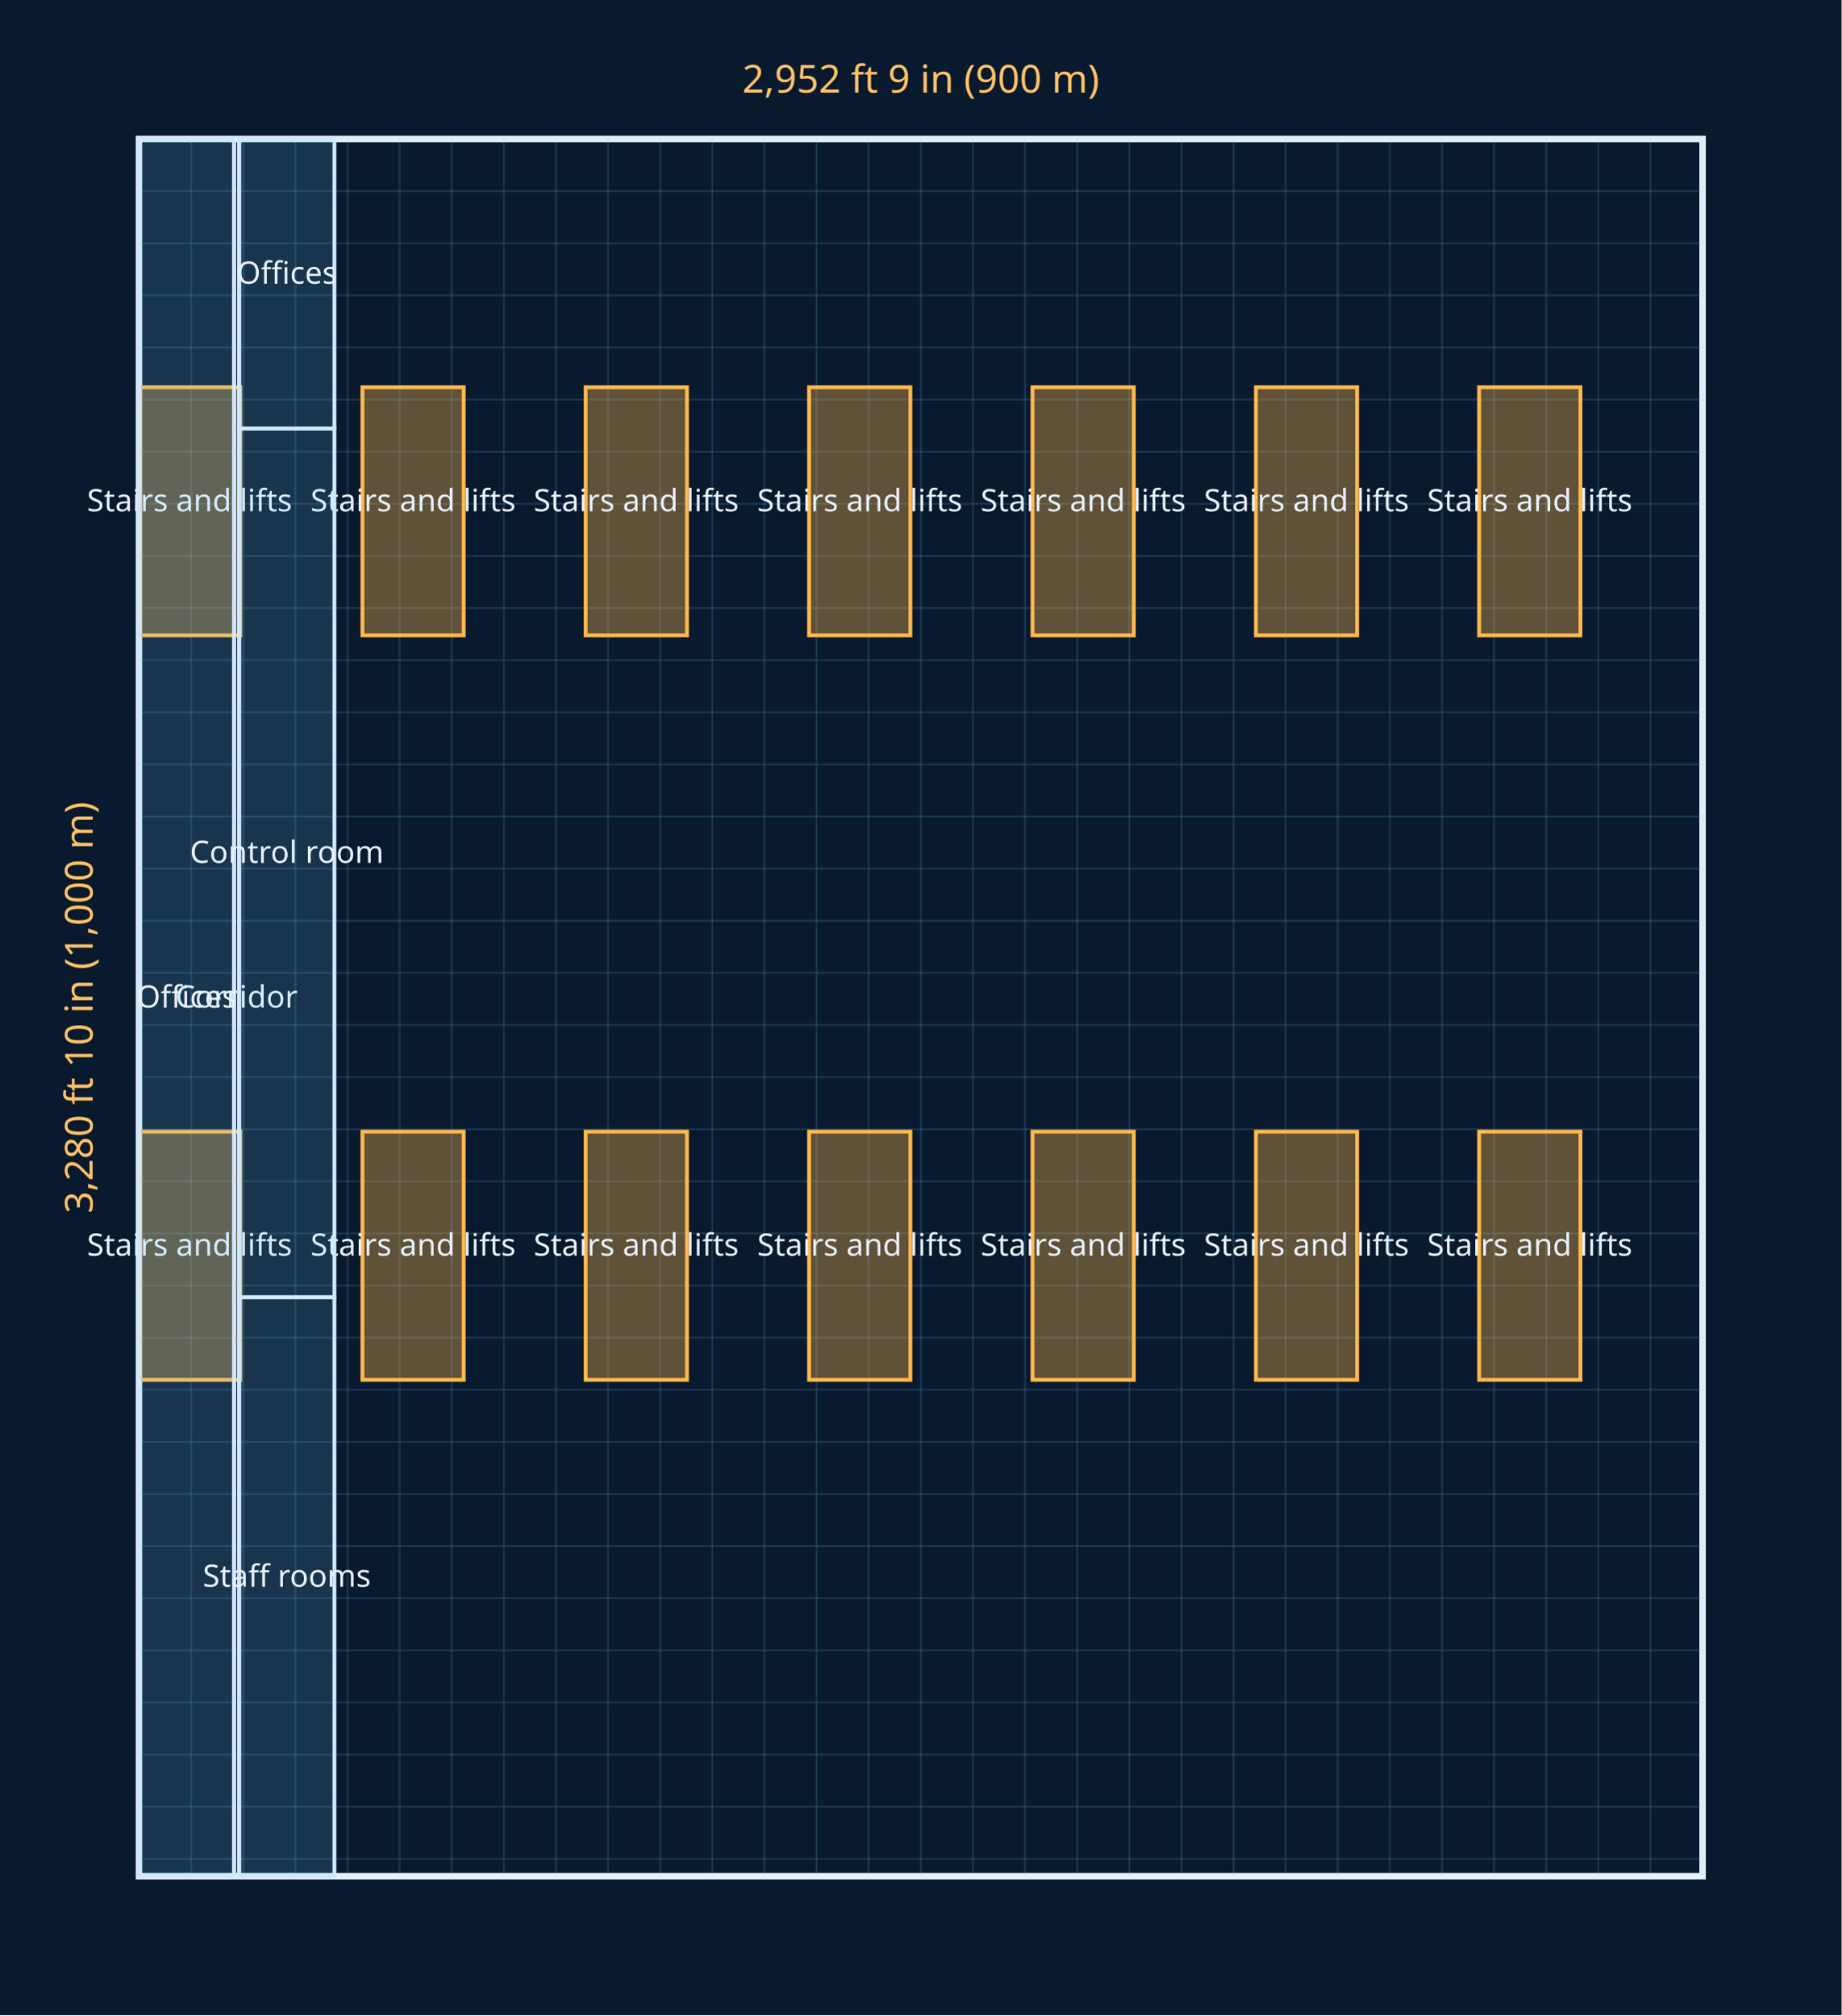
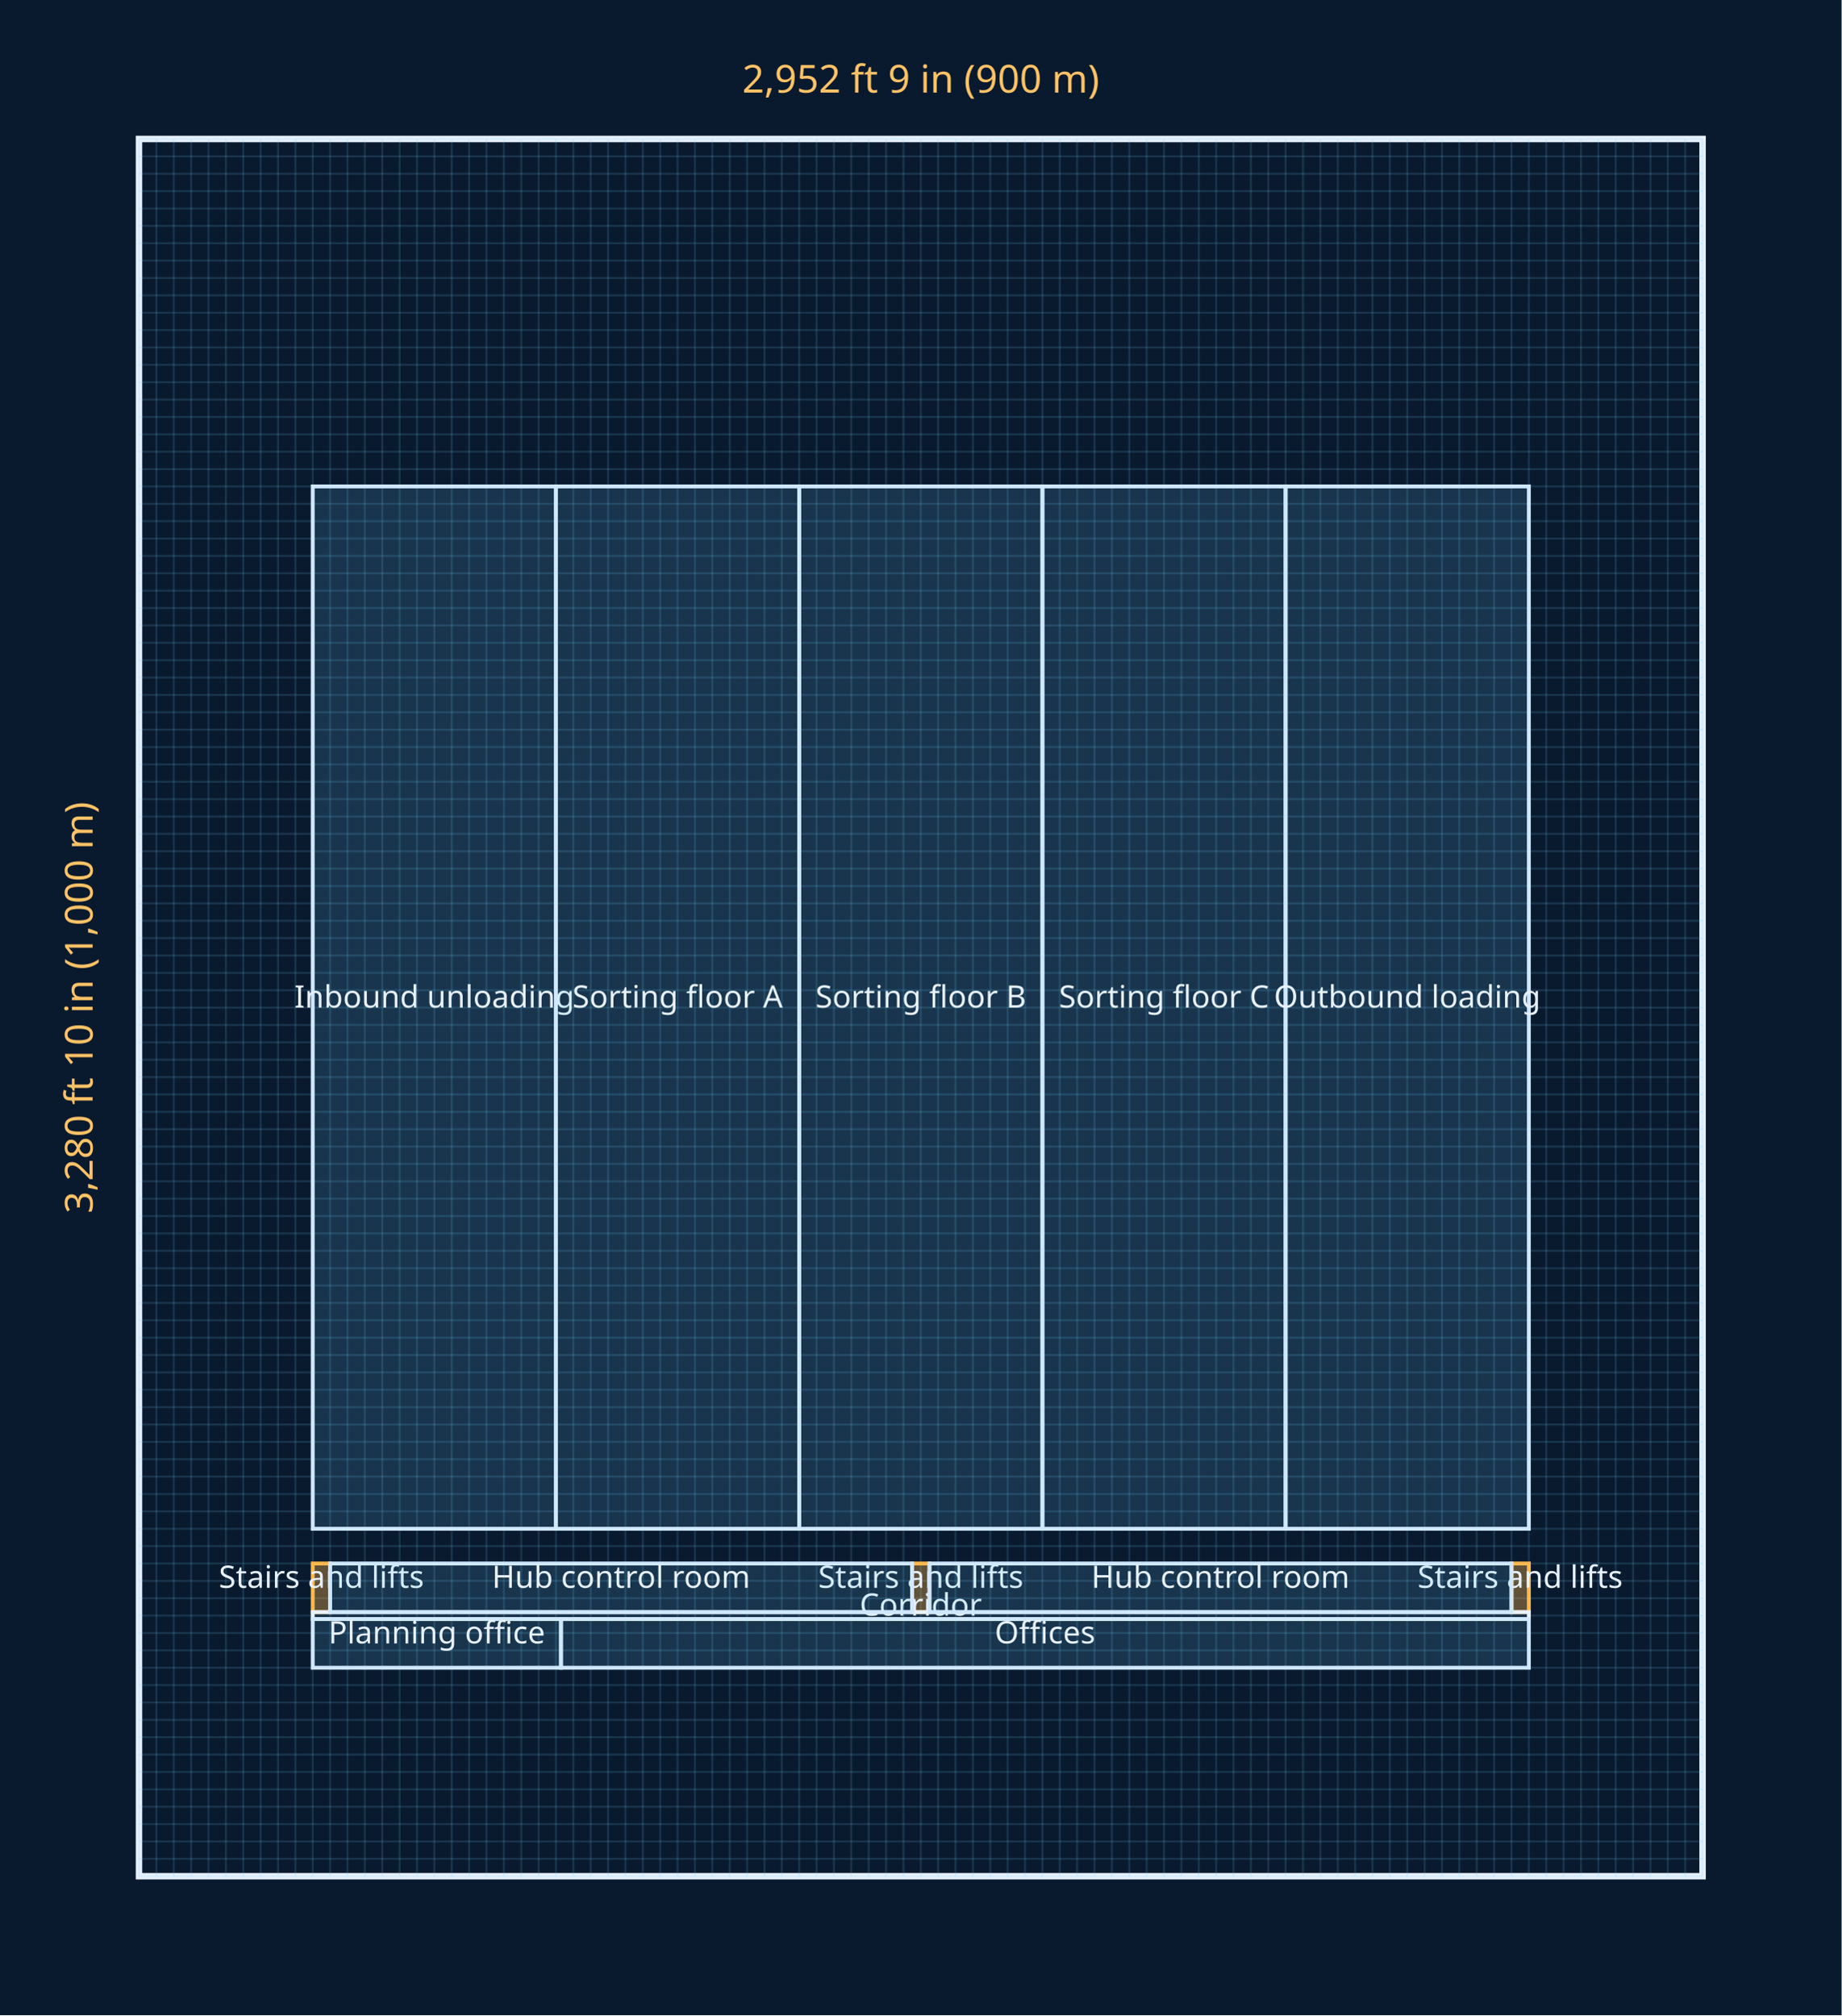
<svg xmlns="http://www.w3.org/2000/svg" viewBox="-80.0 -80.0 1060.0 1160.0" font-family="Segoe UI, sans-serif">
  <rect x="-80.0" y="-80.0" width="1060.0" height="1160.0" fill="#0a1a2e" />
  <rect x="0" y="0" width="900.0" height="1000.0" fill="none" stroke="#e8f1fb" stroke-width="3.70" />
  <line x1="0.0" y1="0" x2="0.0" y2="1000.0" stroke="#6fd0ff" stroke-opacity=".15" stroke-width="1.11" />
+   <line x1="10.0" y1="0" x2="10.0" y2="1000.0" stroke="#6fd0ff" stroke-opacity=".15" stroke-width="1.11" />
+   <line x1="20.0" y1="0" x2="20.0" y2="1000.0" stroke="#6fd0ff" stroke-opacity=".15" stroke-width="1.11" />
  <line x1="30.0" y1="0" x2="30.0" y2="1000.0" stroke="#6fd0ff" stroke-opacity=".15" stroke-width="1.11" />
+   <line x1="40.0" y1="0" x2="40.0" y2="1000.0" stroke="#6fd0ff" stroke-opacity=".15" stroke-width="1.11" />
+   <line x1="50.0" y1="0" x2="50.0" y2="1000.0" stroke="#6fd0ff" stroke-opacity=".15" stroke-width="1.11" />
  <line x1="60.0" y1="0" x2="60.0" y2="1000.0" stroke="#6fd0ff" stroke-opacity=".15" stroke-width="1.11" />
+   <line x1="70.0" y1="0" x2="70.0" y2="1000.0" stroke="#6fd0ff" stroke-opacity=".15" stroke-width="1.11" />
+   <line x1="80.0" y1="0" x2="80.0" y2="1000.0" stroke="#6fd0ff" stroke-opacity=".15" stroke-width="1.11" />
  <line x1="90.0" y1="0" x2="90.0" y2="1000.0" stroke="#6fd0ff" stroke-opacity=".15" stroke-width="1.11" />
+   <line x1="100.0" y1="0" x2="100.0" y2="1000.0" stroke="#6fd0ff" stroke-opacity=".15" stroke-width="1.11" />
+   <line x1="110.0" y1="0" x2="110.0" y2="1000.0" stroke="#6fd0ff" stroke-opacity=".15" stroke-width="1.11" />
  <line x1="120.0" y1="0" x2="120.0" y2="1000.0" stroke="#6fd0ff" stroke-opacity=".15" stroke-width="1.11" />
+   <line x1="130.0" y1="0" x2="130.0" y2="1000.0" stroke="#6fd0ff" stroke-opacity=".15" stroke-width="1.11" />
+   <line x1="140.0" y1="0" x2="140.0" y2="1000.0" stroke="#6fd0ff" stroke-opacity=".15" stroke-width="1.11" />
  <line x1="150.0" y1="0" x2="150.0" y2="1000.0" stroke="#6fd0ff" stroke-opacity=".15" stroke-width="1.11" />
+   <line x1="160.0" y1="0" x2="160.0" y2="1000.0" stroke="#6fd0ff" stroke-opacity=".15" stroke-width="1.11" />
+   <line x1="170.0" y1="0" x2="170.0" y2="1000.0" stroke="#6fd0ff" stroke-opacity=".15" stroke-width="1.11" />
  <line x1="180.0" y1="0" x2="180.0" y2="1000.0" stroke="#6fd0ff" stroke-opacity=".15" stroke-width="1.11" />
+   <line x1="190.0" y1="0" x2="190.0" y2="1000.0" stroke="#6fd0ff" stroke-opacity=".15" stroke-width="1.11" />
+   <line x1="200.0" y1="0" x2="200.0" y2="1000.0" stroke="#6fd0ff" stroke-opacity=".15" stroke-width="1.11" />
  <line x1="210.0" y1="0" x2="210.0" y2="1000.0" stroke="#6fd0ff" stroke-opacity=".15" stroke-width="1.11" />
+   <line x1="220.0" y1="0" x2="220.0" y2="1000.0" stroke="#6fd0ff" stroke-opacity=".15" stroke-width="1.11" />
+   <line x1="230.0" y1="0" x2="230.0" y2="1000.0" stroke="#6fd0ff" stroke-opacity=".15" stroke-width="1.11" />
  <line x1="240.0" y1="0" x2="240.0" y2="1000.0" stroke="#6fd0ff" stroke-opacity=".15" stroke-width="1.11" />
+   <line x1="250.0" y1="0" x2="250.0" y2="1000.0" stroke="#6fd0ff" stroke-opacity=".15" stroke-width="1.11" />
+   <line x1="260.0" y1="0" x2="260.0" y2="1000.0" stroke="#6fd0ff" stroke-opacity=".15" stroke-width="1.11" />
  <line x1="270.0" y1="0" x2="270.0" y2="1000.0" stroke="#6fd0ff" stroke-opacity=".15" stroke-width="1.11" />
+   <line x1="280.0" y1="0" x2="280.0" y2="1000.0" stroke="#6fd0ff" stroke-opacity=".15" stroke-width="1.11" />
+   <line x1="290.0" y1="0" x2="290.0" y2="1000.0" stroke="#6fd0ff" stroke-opacity=".15" stroke-width="1.11" />
  <line x1="300.0" y1="0" x2="300.0" y2="1000.0" stroke="#6fd0ff" stroke-opacity=".15" stroke-width="1.11" />
+   <line x1="310.0" y1="0" x2="310.0" y2="1000.0" stroke="#6fd0ff" stroke-opacity=".15" stroke-width="1.11" />
+   <line x1="320.0" y1="0" x2="320.0" y2="1000.0" stroke="#6fd0ff" stroke-opacity=".15" stroke-width="1.11" />
  <line x1="330.0" y1="0" x2="330.0" y2="1000.0" stroke="#6fd0ff" stroke-opacity=".15" stroke-width="1.11" />
+   <line x1="340.0" y1="0" x2="340.0" y2="1000.0" stroke="#6fd0ff" stroke-opacity=".15" stroke-width="1.11" />
+   <line x1="350.0" y1="0" x2="350.0" y2="1000.0" stroke="#6fd0ff" stroke-opacity=".15" stroke-width="1.11" />
  <line x1="360.0" y1="0" x2="360.0" y2="1000.0" stroke="#6fd0ff" stroke-opacity=".15" stroke-width="1.11" />
+   <line x1="370.0" y1="0" x2="370.0" y2="1000.0" stroke="#6fd0ff" stroke-opacity=".15" stroke-width="1.11" />
+   <line x1="380.0" y1="0" x2="380.0" y2="1000.0" stroke="#6fd0ff" stroke-opacity=".15" stroke-width="1.11" />
  <line x1="390.0" y1="0" x2="390.0" y2="1000.0" stroke="#6fd0ff" stroke-opacity=".15" stroke-width="1.11" />
+   <line x1="400.0" y1="0" x2="400.0" y2="1000.0" stroke="#6fd0ff" stroke-opacity=".15" stroke-width="1.11" />
+   <line x1="410.0" y1="0" x2="410.0" y2="1000.0" stroke="#6fd0ff" stroke-opacity=".15" stroke-width="1.11" />
  <line x1="420.0" y1="0" x2="420.0" y2="1000.0" stroke="#6fd0ff" stroke-opacity=".15" stroke-width="1.11" />
+   <line x1="430.0" y1="0" x2="430.0" y2="1000.0" stroke="#6fd0ff" stroke-opacity=".15" stroke-width="1.11" />
+   <line x1="440.0" y1="0" x2="440.0" y2="1000.0" stroke="#6fd0ff" stroke-opacity=".15" stroke-width="1.11" />
  <line x1="450.0" y1="0" x2="450.0" y2="1000.0" stroke="#6fd0ff" stroke-opacity=".15" stroke-width="1.11" />
+   <line x1="460.0" y1="0" x2="460.0" y2="1000.0" stroke="#6fd0ff" stroke-opacity=".15" stroke-width="1.11" />
+   <line x1="470.0" y1="0" x2="470.0" y2="1000.0" stroke="#6fd0ff" stroke-opacity=".15" stroke-width="1.11" />
  <line x1="480.0" y1="0" x2="480.0" y2="1000.0" stroke="#6fd0ff" stroke-opacity=".15" stroke-width="1.11" />
+   <line x1="490.0" y1="0" x2="490.0" y2="1000.0" stroke="#6fd0ff" stroke-opacity=".15" stroke-width="1.11" />
+   <line x1="500.0" y1="0" x2="500.0" y2="1000.0" stroke="#6fd0ff" stroke-opacity=".15" stroke-width="1.11" />
  <line x1="510.0" y1="0" x2="510.0" y2="1000.0" stroke="#6fd0ff" stroke-opacity=".15" stroke-width="1.11" />
+   <line x1="520.0" y1="0" x2="520.0" y2="1000.0" stroke="#6fd0ff" stroke-opacity=".15" stroke-width="1.11" />
+   <line x1="530.0" y1="0" x2="530.0" y2="1000.0" stroke="#6fd0ff" stroke-opacity=".15" stroke-width="1.11" />
  <line x1="540.0" y1="0" x2="540.0" y2="1000.0" stroke="#6fd0ff" stroke-opacity=".15" stroke-width="1.11" />
+   <line x1="550.0" y1="0" x2="550.0" y2="1000.0" stroke="#6fd0ff" stroke-opacity=".15" stroke-width="1.11" />
+   <line x1="560.0" y1="0" x2="560.0" y2="1000.0" stroke="#6fd0ff" stroke-opacity=".15" stroke-width="1.11" />
  <line x1="570.0" y1="0" x2="570.0" y2="1000.0" stroke="#6fd0ff" stroke-opacity=".15" stroke-width="1.11" />
+   <line x1="580.0" y1="0" x2="580.0" y2="1000.0" stroke="#6fd0ff" stroke-opacity=".15" stroke-width="1.11" />
+   <line x1="590.0" y1="0" x2="590.0" y2="1000.0" stroke="#6fd0ff" stroke-opacity=".15" stroke-width="1.11" />
  <line x1="600.0" y1="0" x2="600.0" y2="1000.0" stroke="#6fd0ff" stroke-opacity=".15" stroke-width="1.11" />
+   <line x1="610.0" y1="0" x2="610.0" y2="1000.0" stroke="#6fd0ff" stroke-opacity=".15" stroke-width="1.11" />
+   <line x1="620.0" y1="0" x2="620.0" y2="1000.0" stroke="#6fd0ff" stroke-opacity=".15" stroke-width="1.11" />
  <line x1="630.0" y1="0" x2="630.0" y2="1000.0" stroke="#6fd0ff" stroke-opacity=".15" stroke-width="1.11" />
+   <line x1="640.0" y1="0" x2="640.0" y2="1000.0" stroke="#6fd0ff" stroke-opacity=".15" stroke-width="1.11" />
+   <line x1="650.0" y1="0" x2="650.0" y2="1000.0" stroke="#6fd0ff" stroke-opacity=".15" stroke-width="1.11" />
  <line x1="660.0" y1="0" x2="660.0" y2="1000.0" stroke="#6fd0ff" stroke-opacity=".15" stroke-width="1.11" />
+   <line x1="670.0" y1="0" x2="670.0" y2="1000.0" stroke="#6fd0ff" stroke-opacity=".15" stroke-width="1.11" />
+   <line x1="680.0" y1="0" x2="680.0" y2="1000.0" stroke="#6fd0ff" stroke-opacity=".15" stroke-width="1.11" />
  <line x1="690.0" y1="0" x2="690.0" y2="1000.0" stroke="#6fd0ff" stroke-opacity=".15" stroke-width="1.11" />
+   <line x1="700.0" y1="0" x2="700.0" y2="1000.0" stroke="#6fd0ff" stroke-opacity=".15" stroke-width="1.11" />
+   <line x1="710.0" y1="0" x2="710.0" y2="1000.0" stroke="#6fd0ff" stroke-opacity=".15" stroke-width="1.11" />
  <line x1="720.0" y1="0" x2="720.0" y2="1000.0" stroke="#6fd0ff" stroke-opacity=".15" stroke-width="1.11" />
+   <line x1="730.0" y1="0" x2="730.0" y2="1000.0" stroke="#6fd0ff" stroke-opacity=".15" stroke-width="1.11" />
+   <line x1="740.0" y1="0" x2="740.0" y2="1000.0" stroke="#6fd0ff" stroke-opacity=".15" stroke-width="1.11" />
  <line x1="750.0" y1="0" x2="750.0" y2="1000.0" stroke="#6fd0ff" stroke-opacity=".15" stroke-width="1.11" />
+   <line x1="760.0" y1="0" x2="760.0" y2="1000.0" stroke="#6fd0ff" stroke-opacity=".15" stroke-width="1.11" />
+   <line x1="770.0" y1="0" x2="770.0" y2="1000.0" stroke="#6fd0ff" stroke-opacity=".15" stroke-width="1.11" />
  <line x1="780.0" y1="0" x2="780.0" y2="1000.0" stroke="#6fd0ff" stroke-opacity=".15" stroke-width="1.11" />
+   <line x1="790.0" y1="0" x2="790.0" y2="1000.0" stroke="#6fd0ff" stroke-opacity=".15" stroke-width="1.11" />
+   <line x1="800.0" y1="0" x2="800.0" y2="1000.0" stroke="#6fd0ff" stroke-opacity=".15" stroke-width="1.11" />
  <line x1="810.0" y1="0" x2="810.0" y2="1000.0" stroke="#6fd0ff" stroke-opacity=".15" stroke-width="1.11" />
+   <line x1="820.0" y1="0" x2="820.0" y2="1000.0" stroke="#6fd0ff" stroke-opacity=".15" stroke-width="1.11" />
+   <line x1="830.0" y1="0" x2="830.0" y2="1000.0" stroke="#6fd0ff" stroke-opacity=".15" stroke-width="1.11" />
  <line x1="840.0" y1="0" x2="840.0" y2="1000.0" stroke="#6fd0ff" stroke-opacity=".15" stroke-width="1.11" />
+   <line x1="850.0" y1="0" x2="850.0" y2="1000.0" stroke="#6fd0ff" stroke-opacity=".15" stroke-width="1.11" />
+   <line x1="860.0" y1="0" x2="860.0" y2="1000.0" stroke="#6fd0ff" stroke-opacity=".15" stroke-width="1.11" />
  <line x1="870.0" y1="0" x2="870.0" y2="1000.0" stroke="#6fd0ff" stroke-opacity=".15" stroke-width="1.11" />
+   <line x1="880.0" y1="0" x2="880.0" y2="1000.0" stroke="#6fd0ff" stroke-opacity=".15" stroke-width="1.11" />
+   <line x1="890.0" y1="0" x2="890.0" y2="1000.0" stroke="#6fd0ff" stroke-opacity=".15" stroke-width="1.11" />
  <line x1="900.0" y1="0" x2="900.0" y2="1000.0" stroke="#6fd0ff" stroke-opacity=".15" stroke-width="1.11" />
  <line x1="0" y1="0.0" x2="900.0" y2="0.0" stroke="#6fd0ff" stroke-opacity=".15" stroke-width="1.11" />
+   <line x1="0" y1="10.0" x2="900.0" y2="10.0" stroke="#6fd0ff" stroke-opacity=".15" stroke-width="1.11" />
+   <line x1="0" y1="20.0" x2="900.0" y2="20.0" stroke="#6fd0ff" stroke-opacity=".15" stroke-width="1.11" />
  <line x1="0" y1="30.0" x2="900.0" y2="30.0" stroke="#6fd0ff" stroke-opacity=".15" stroke-width="1.11" />
+   <line x1="0" y1="40.0" x2="900.0" y2="40.0" stroke="#6fd0ff" stroke-opacity=".15" stroke-width="1.11" />
+   <line x1="0" y1="50.0" x2="900.0" y2="50.0" stroke="#6fd0ff" stroke-opacity=".15" stroke-width="1.11" />
  <line x1="0" y1="60.0" x2="900.0" y2="60.0" stroke="#6fd0ff" stroke-opacity=".15" stroke-width="1.11" />
+   <line x1="0" y1="70.0" x2="900.0" y2="70.0" stroke="#6fd0ff" stroke-opacity=".15" stroke-width="1.11" />
+   <line x1="0" y1="80.0" x2="900.0" y2="80.0" stroke="#6fd0ff" stroke-opacity=".15" stroke-width="1.11" />
  <line x1="0" y1="90.0" x2="900.0" y2="90.0" stroke="#6fd0ff" stroke-opacity=".15" stroke-width="1.11" />
+   <line x1="0" y1="100.0" x2="900.0" y2="100.0" stroke="#6fd0ff" stroke-opacity=".15" stroke-width="1.11" />
+   <line x1="0" y1="110.0" x2="900.0" y2="110.0" stroke="#6fd0ff" stroke-opacity=".15" stroke-width="1.11" />
  <line x1="0" y1="120.0" x2="900.0" y2="120.0" stroke="#6fd0ff" stroke-opacity=".15" stroke-width="1.11" />
+   <line x1="0" y1="130.0" x2="900.0" y2="130.0" stroke="#6fd0ff" stroke-opacity=".15" stroke-width="1.11" />
+   <line x1="0" y1="140.0" x2="900.0" y2="140.0" stroke="#6fd0ff" stroke-opacity=".15" stroke-width="1.11" />
  <line x1="0" y1="150.0" x2="900.0" y2="150.0" stroke="#6fd0ff" stroke-opacity=".15" stroke-width="1.11" />
+   <line x1="0" y1="160.0" x2="900.0" y2="160.0" stroke="#6fd0ff" stroke-opacity=".15" stroke-width="1.11" />
+   <line x1="0" y1="170.0" x2="900.0" y2="170.0" stroke="#6fd0ff" stroke-opacity=".15" stroke-width="1.11" />
  <line x1="0" y1="180.0" x2="900.0" y2="180.0" stroke="#6fd0ff" stroke-opacity=".15" stroke-width="1.11" />
+   <line x1="0" y1="190.0" x2="900.0" y2="190.0" stroke="#6fd0ff" stroke-opacity=".15" stroke-width="1.11" />
+   <line x1="0" y1="200.0" x2="900.0" y2="200.0" stroke="#6fd0ff" stroke-opacity=".15" stroke-width="1.11" />
  <line x1="0" y1="210.0" x2="900.0" y2="210.0" stroke="#6fd0ff" stroke-opacity=".15" stroke-width="1.11" />
+   <line x1="0" y1="220.0" x2="900.0" y2="220.0" stroke="#6fd0ff" stroke-opacity=".15" stroke-width="1.11" />
+   <line x1="0" y1="230.0" x2="900.0" y2="230.0" stroke="#6fd0ff" stroke-opacity=".15" stroke-width="1.11" />
  <line x1="0" y1="240.0" x2="900.0" y2="240.0" stroke="#6fd0ff" stroke-opacity=".15" stroke-width="1.11" />
+   <line x1="0" y1="250.0" x2="900.0" y2="250.0" stroke="#6fd0ff" stroke-opacity=".15" stroke-width="1.11" />
+   <line x1="0" y1="260.0" x2="900.0" y2="260.0" stroke="#6fd0ff" stroke-opacity=".15" stroke-width="1.11" />
  <line x1="0" y1="270.0" x2="900.0" y2="270.0" stroke="#6fd0ff" stroke-opacity=".15" stroke-width="1.11" />
+   <line x1="0" y1="280.0" x2="900.0" y2="280.0" stroke="#6fd0ff" stroke-opacity=".15" stroke-width="1.11" />
+   <line x1="0" y1="290.0" x2="900.0" y2="290.0" stroke="#6fd0ff" stroke-opacity=".15" stroke-width="1.11" />
  <line x1="0" y1="300.0" x2="900.0" y2="300.0" stroke="#6fd0ff" stroke-opacity=".15" stroke-width="1.11" />
+   <line x1="0" y1="310.0" x2="900.0" y2="310.0" stroke="#6fd0ff" stroke-opacity=".15" stroke-width="1.11" />
+   <line x1="0" y1="320.0" x2="900.0" y2="320.0" stroke="#6fd0ff" stroke-opacity=".15" stroke-width="1.11" />
  <line x1="0" y1="330.0" x2="900.0" y2="330.0" stroke="#6fd0ff" stroke-opacity=".15" stroke-width="1.11" />
+   <line x1="0" y1="340.0" x2="900.0" y2="340.0" stroke="#6fd0ff" stroke-opacity=".15" stroke-width="1.11" />
+   <line x1="0" y1="350.0" x2="900.0" y2="350.0" stroke="#6fd0ff" stroke-opacity=".15" stroke-width="1.11" />
  <line x1="0" y1="360.0" x2="900.0" y2="360.0" stroke="#6fd0ff" stroke-opacity=".15" stroke-width="1.11" />
+   <line x1="0" y1="370.0" x2="900.0" y2="370.0" stroke="#6fd0ff" stroke-opacity=".15" stroke-width="1.11" />
+   <line x1="0" y1="380.0" x2="900.0" y2="380.0" stroke="#6fd0ff" stroke-opacity=".15" stroke-width="1.11" />
  <line x1="0" y1="390.0" x2="900.0" y2="390.0" stroke="#6fd0ff" stroke-opacity=".15" stroke-width="1.11" />
+   <line x1="0" y1="400.0" x2="900.0" y2="400.0" stroke="#6fd0ff" stroke-opacity=".15" stroke-width="1.11" />
+   <line x1="0" y1="410.0" x2="900.0" y2="410.0" stroke="#6fd0ff" stroke-opacity=".15" stroke-width="1.11" />
  <line x1="0" y1="420.0" x2="900.0" y2="420.0" stroke="#6fd0ff" stroke-opacity=".15" stroke-width="1.11" />
+   <line x1="0" y1="430.0" x2="900.0" y2="430.0" stroke="#6fd0ff" stroke-opacity=".15" stroke-width="1.11" />
+   <line x1="0" y1="440.0" x2="900.0" y2="440.0" stroke="#6fd0ff" stroke-opacity=".15" stroke-width="1.11" />
  <line x1="0" y1="450.0" x2="900.0" y2="450.0" stroke="#6fd0ff" stroke-opacity=".15" stroke-width="1.11" />
+   <line x1="0" y1="460.0" x2="900.0" y2="460.0" stroke="#6fd0ff" stroke-opacity=".15" stroke-width="1.11" />
+   <line x1="0" y1="470.0" x2="900.0" y2="470.0" stroke="#6fd0ff" stroke-opacity=".15" stroke-width="1.11" />
  <line x1="0" y1="480.0" x2="900.0" y2="480.0" stroke="#6fd0ff" stroke-opacity=".15" stroke-width="1.11" />
+   <line x1="0" y1="490.0" x2="900.0" y2="490.0" stroke="#6fd0ff" stroke-opacity=".15" stroke-width="1.11" />
+   <line x1="0" y1="500.0" x2="900.0" y2="500.0" stroke="#6fd0ff" stroke-opacity=".15" stroke-width="1.11" />
  <line x1="0" y1="510.0" x2="900.0" y2="510.0" stroke="#6fd0ff" stroke-opacity=".15" stroke-width="1.11" />
+   <line x1="0" y1="520.0" x2="900.0" y2="520.0" stroke="#6fd0ff" stroke-opacity=".15" stroke-width="1.11" />
+   <line x1="0" y1="530.0" x2="900.0" y2="530.0" stroke="#6fd0ff" stroke-opacity=".15" stroke-width="1.11" />
  <line x1="0" y1="540.0" x2="900.0" y2="540.0" stroke="#6fd0ff" stroke-opacity=".15" stroke-width="1.11" />
+   <line x1="0" y1="550.0" x2="900.0" y2="550.0" stroke="#6fd0ff" stroke-opacity=".15" stroke-width="1.11" />
+   <line x1="0" y1="560.0" x2="900.0" y2="560.0" stroke="#6fd0ff" stroke-opacity=".15" stroke-width="1.11" />
  <line x1="0" y1="570.0" x2="900.0" y2="570.0" stroke="#6fd0ff" stroke-opacity=".15" stroke-width="1.11" />
+   <line x1="0" y1="580.0" x2="900.0" y2="580.0" stroke="#6fd0ff" stroke-opacity=".15" stroke-width="1.11" />
+   <line x1="0" y1="590.0" x2="900.0" y2="590.0" stroke="#6fd0ff" stroke-opacity=".15" stroke-width="1.11" />
  <line x1="0" y1="600.0" x2="900.0" y2="600.0" stroke="#6fd0ff" stroke-opacity=".15" stroke-width="1.11" />
+   <line x1="0" y1="610.0" x2="900.0" y2="610.0" stroke="#6fd0ff" stroke-opacity=".15" stroke-width="1.11" />
+   <line x1="0" y1="620.0" x2="900.0" y2="620.0" stroke="#6fd0ff" stroke-opacity=".15" stroke-width="1.11" />
  <line x1="0" y1="630.0" x2="900.0" y2="630.0" stroke="#6fd0ff" stroke-opacity=".15" stroke-width="1.11" />
+   <line x1="0" y1="640.0" x2="900.0" y2="640.0" stroke="#6fd0ff" stroke-opacity=".15" stroke-width="1.11" />
+   <line x1="0" y1="650.0" x2="900.0" y2="650.0" stroke="#6fd0ff" stroke-opacity=".15" stroke-width="1.11" />
  <line x1="0" y1="660.0" x2="900.0" y2="660.0" stroke="#6fd0ff" stroke-opacity=".15" stroke-width="1.11" />
+   <line x1="0" y1="670.0" x2="900.0" y2="670.0" stroke="#6fd0ff" stroke-opacity=".15" stroke-width="1.11" />
+   <line x1="0" y1="680.0" x2="900.0" y2="680.0" stroke="#6fd0ff" stroke-opacity=".15" stroke-width="1.11" />
  <line x1="0" y1="690.0" x2="900.0" y2="690.0" stroke="#6fd0ff" stroke-opacity=".15" stroke-width="1.11" />
+   <line x1="0" y1="700.0" x2="900.0" y2="700.0" stroke="#6fd0ff" stroke-opacity=".15" stroke-width="1.11" />
+   <line x1="0" y1="710.0" x2="900.0" y2="710.0" stroke="#6fd0ff" stroke-opacity=".15" stroke-width="1.11" />
  <line x1="0" y1="720.0" x2="900.0" y2="720.0" stroke="#6fd0ff" stroke-opacity=".15" stroke-width="1.11" />
+   <line x1="0" y1="730.0" x2="900.0" y2="730.0" stroke="#6fd0ff" stroke-opacity=".15" stroke-width="1.11" />
+   <line x1="0" y1="740.0" x2="900.0" y2="740.0" stroke="#6fd0ff" stroke-opacity=".15" stroke-width="1.11" />
  <line x1="0" y1="750.0" x2="900.0" y2="750.0" stroke="#6fd0ff" stroke-opacity=".15" stroke-width="1.11" />
+   <line x1="0" y1="760.0" x2="900.0" y2="760.0" stroke="#6fd0ff" stroke-opacity=".15" stroke-width="1.11" />
+   <line x1="0" y1="770.0" x2="900.0" y2="770.0" stroke="#6fd0ff" stroke-opacity=".15" stroke-width="1.11" />
  <line x1="0" y1="780.0" x2="900.0" y2="780.0" stroke="#6fd0ff" stroke-opacity=".15" stroke-width="1.11" />
+   <line x1="0" y1="790.0" x2="900.0" y2="790.0" stroke="#6fd0ff" stroke-opacity=".15" stroke-width="1.11" />
+   <line x1="0" y1="800.0" x2="900.0" y2="800.0" stroke="#6fd0ff" stroke-opacity=".15" stroke-width="1.11" />
  <line x1="0" y1="810.0" x2="900.0" y2="810.0" stroke="#6fd0ff" stroke-opacity=".15" stroke-width="1.11" />
+   <line x1="0" y1="820.0" x2="900.0" y2="820.0" stroke="#6fd0ff" stroke-opacity=".15" stroke-width="1.11" />
+   <line x1="0" y1="830.0" x2="900.0" y2="830.0" stroke="#6fd0ff" stroke-opacity=".15" stroke-width="1.11" />
  <line x1="0" y1="840.0" x2="900.0" y2="840.0" stroke="#6fd0ff" stroke-opacity=".15" stroke-width="1.11" />
+   <line x1="0" y1="850.0" x2="900.0" y2="850.0" stroke="#6fd0ff" stroke-opacity=".15" stroke-width="1.11" />
+   <line x1="0" y1="860.0" x2="900.0" y2="860.0" stroke="#6fd0ff" stroke-opacity=".15" stroke-width="1.11" />
  <line x1="0" y1="870.0" x2="900.0" y2="870.0" stroke="#6fd0ff" stroke-opacity=".15" stroke-width="1.11" />
+   <line x1="0" y1="880.0" x2="900.0" y2="880.0" stroke="#6fd0ff" stroke-opacity=".15" stroke-width="1.11" />
+   <line x1="0" y1="890.0" x2="900.0" y2="890.0" stroke="#6fd0ff" stroke-opacity=".15" stroke-width="1.11" />
  <line x1="0" y1="900.0" x2="900.0" y2="900.0" stroke="#6fd0ff" stroke-opacity=".15" stroke-width="1.11" />
+   <line x1="0" y1="910.0" x2="900.0" y2="910.0" stroke="#6fd0ff" stroke-opacity=".15" stroke-width="1.11" />
+   <line x1="0" y1="920.0" x2="900.0" y2="920.0" stroke="#6fd0ff" stroke-opacity=".15" stroke-width="1.11" />
  <line x1="0" y1="930.0" x2="900.0" y2="930.0" stroke="#6fd0ff" stroke-opacity=".15" stroke-width="1.11" />
+   <line x1="0" y1="940.0" x2="900.0" y2="940.0" stroke="#6fd0ff" stroke-opacity=".15" stroke-width="1.11" />
+   <line x1="0" y1="950.0" x2="900.0" y2="950.0" stroke="#6fd0ff" stroke-opacity=".15" stroke-width="1.11" />
  <line x1="0" y1="960.0" x2="900.0" y2="960.0" stroke="#6fd0ff" stroke-opacity=".15" stroke-width="1.11" />
+   <line x1="0" y1="970.0" x2="900.0" y2="970.0" stroke="#6fd0ff" stroke-opacity=".15" stroke-width="1.11" />
+   <line x1="0" y1="980.0" x2="900.0" y2="980.0" stroke="#6fd0ff" stroke-opacity=".15" stroke-width="1.11" />
  <line x1="0" y1="990.0" x2="900.0" y2="990.0" stroke="#6fd0ff" stroke-opacity=".15" stroke-width="1.11" />
-   <polygon points="0.0,142.9 0.0,285.7 58.3,285.7 58.3,142.9" fill="rgba(255,184,77,.35)" stroke="#ffb84d" stroke-width="2.22" />
-   <text x="29.1" y="214.3" font-size="17.8" fill="#e8f1fb" text-anchor="middle">Stairs and lifts</text>
-   <polygon points="0.0,571.4 0.0,714.3 58.3,714.3 58.3,571.4" fill="rgba(255,184,77,.35)" stroke="#ffb84d" stroke-width="2.22" />
-   <text x="29.1" y="642.8" font-size="17.8" fill="#e8f1fb" text-anchor="middle">Stairs and lifts</text>
-   <polygon points="128.6,142.9 128.6,285.7 186.9,285.7 186.9,142.9" fill="rgba(255,184,77,.35)" stroke="#ffb84d" stroke-width="2.22" />
-   <text x="157.8" y="214.3" font-size="17.8" fill="#e8f1fb" text-anchor="middle">Stairs and lifts</text>
-   <polygon points="128.6,571.4 128.6,714.3 186.9,714.3 186.9,571.4" fill="rgba(255,184,77,.35)" stroke="#ffb84d" stroke-width="2.22" />
-   <text x="157.8" y="642.8" font-size="17.8" fill="#e8f1fb" text-anchor="middle">Stairs and lifts</text>
-   <polygon points="257.1,142.9 257.1,285.7 315.4,285.7 315.4,142.9" fill="rgba(255,184,77,.35)" stroke="#ffb84d" stroke-width="2.22" />
-   <text x="286.2" y="214.3" font-size="17.8" fill="#e8f1fb" text-anchor="middle">Stairs and lifts</text>
-   <polygon points="257.1,571.4 257.1,714.3 315.4,714.3 315.4,571.4" fill="rgba(255,184,77,.35)" stroke="#ffb84d" stroke-width="2.22" />
-   <text x="286.2" y="642.8" font-size="17.8" fill="#e8f1fb" text-anchor="middle">Stairs and lifts</text>
-   <polygon points="385.7,142.9 385.7,285.7 444.0,285.7 444.0,142.9" fill="rgba(255,184,77,.35)" stroke="#ffb84d" stroke-width="2.22" />
-   <text x="414.9" y="214.3" font-size="17.8" fill="#e8f1fb" text-anchor="middle">Stairs and lifts</text>
-   <polygon points="385.7,571.4 385.7,714.3 444.0,714.3 444.0,571.4" fill="rgba(255,184,77,.35)" stroke="#ffb84d" stroke-width="2.22" />
-   <text x="414.9" y="642.8" font-size="17.8" fill="#e8f1fb" text-anchor="middle">Stairs and lifts</text>
-   <polygon points="514.3,142.9 514.3,285.7 572.6,285.7 572.6,142.9" fill="rgba(255,184,77,.35)" stroke="#ffb84d" stroke-width="2.22" />
-   <text x="543.5" y="214.3" font-size="17.8" fill="#e8f1fb" text-anchor="middle">Stairs and lifts</text>
-   <polygon points="514.3,571.4 514.3,714.3 572.6,714.3 572.6,571.4" fill="rgba(255,184,77,.35)" stroke="#ffb84d" stroke-width="2.22" />
-   <text x="543.5" y="642.8" font-size="17.8" fill="#e8f1fb" text-anchor="middle">Stairs and lifts</text>
-   <polygon points="642.9,142.9 642.9,285.7 701.1,285.7 701.1,142.9" fill="rgba(255,184,77,.35)" stroke="#ffb84d" stroke-width="2.22" />
-   <text x="672.0" y="214.3" font-size="17.8" fill="#e8f1fb" text-anchor="middle">Stairs and lifts</text>
-   <polygon points="642.9,571.4 642.9,714.3 701.1,714.3 701.1,571.4" fill="rgba(255,184,77,.35)" stroke="#ffb84d" stroke-width="2.22" />
-   <text x="672.0" y="642.8" font-size="17.8" fill="#e8f1fb" text-anchor="middle">Stairs and lifts</text>
-   <polygon points="771.4,142.9 771.4,285.7 829.7,285.7 829.7,142.9" fill="rgba(255,184,77,.35)" stroke="#ffb84d" stroke-width="2.22" />
-   <text x="800.5" y="214.3" font-size="17.8" fill="#e8f1fb" text-anchor="middle">Stairs and lifts</text>
-   <polygon points="771.4,571.4 771.4,714.3 829.7,714.3 829.7,571.4" fill="rgba(255,184,77,.35)" stroke="#ffb84d" stroke-width="2.22" />
-   <text x="800.5" y="642.8" font-size="17.8" fill="#e8f1fb" text-anchor="middle">Stairs and lifts</text>
-   <polygon points="54.7,0.0 54.7,1000.0 57.7,1000.0 57.7,0.0" fill="none" stroke="#e8f1fb" stroke-width="2.22" />
-   <text x="56.2" y="500.0" font-size="17.8" fill="#e8f1fb" text-anchor="middle">Corridor</text>
-   <polygon points="0.0,0.0 0.0,1000.0 54.7,1000.0 54.7,0.0" fill="rgba(111,208,255,.15)" stroke="#cfe8ff" stroke-width="2.22" />
-   <text x="27.4" y="500.0" font-size="17.8" fill="#e8f1fb" text-anchor="middle">Offices</text>
-   <polygon points="57.7,0.0 57.7,166.7 112.5,166.7 112.5,0.0" fill="rgba(111,208,255,.15)" stroke="#cfe8ff" stroke-width="2.22" />
-   <text x="85.1" y="83.3" font-size="17.8" fill="#e8f1fb" text-anchor="middle">Offices</text>
-   <polygon points="57.7,166.7 57.7,666.7 112.5,666.7 112.5,166.7" fill="rgba(111,208,255,.15)" stroke="#cfe8ff" stroke-width="2.22" />
-   <text x="85.1" y="416.7" font-size="17.8" fill="#e8f1fb" text-anchor="middle">Control room</text>
-   <polygon points="57.7,666.7 57.7,1000.0 112.5,1000.0 112.5,666.7" fill="rgba(111,208,255,.15)" stroke="#cfe8ff" stroke-width="2.22" />
-   <text x="85.1" y="833.4" font-size="17.8" fill="#e8f1fb" text-anchor="middle">Staff rooms</text>
+   <line x1="0" y1="1000.0" x2="900.0" y2="1000.0" stroke="#6fd0ff" stroke-opacity=".15" stroke-width="1.11" />
+   <polygon points="100.0,200.0 240.0,200.0 240.0,800.0 100.0,800.0" fill="rgba(111,208,255,.15)" stroke="#cfe8ff" stroke-width="2.22" />
+   <text x="170.0" y="500.0" font-size="17.8" fill="#e8f1fb" text-anchor="middle">Inbound unloading</text>
+   <polygon points="240.0,200.0 380.0,200.0 380.0,800.0 240.0,800.0" fill="rgba(111,208,255,.15)" stroke="#cfe8ff" stroke-width="2.22" />
+   <text x="310.0" y="500.0" font-size="17.8" fill="#e8f1fb" text-anchor="middle">Sorting floor A</text>
+   <polygon points="380.0,200.0 520.0,200.0 520.0,800.0 380.0,800.0" fill="rgba(111,208,255,.15)" stroke="#cfe8ff" stroke-width="2.22" />
+   <text x="450.0" y="500.0" font-size="17.8" fill="#e8f1fb" text-anchor="middle">Sorting floor B</text>
+   <polygon points="520.0,200.0 660.0,200.0 660.0,800.0 520.0,800.0" fill="rgba(111,208,255,.15)" stroke="#cfe8ff" stroke-width="2.22" />
+   <text x="590.0" y="500.0" font-size="17.8" fill="#e8f1fb" text-anchor="middle">Sorting floor C</text>
+   <polygon points="660.0,200.0 800.0,200.0 800.0,800.0 660.0,800.0" fill="rgba(111,208,255,.15)" stroke="#cfe8ff" stroke-width="2.22" />
+   <text x="730.0" y="500.0" font-size="17.8" fill="#e8f1fb" text-anchor="middle">Outbound loading</text>
+   <polygon points="100.0,820.0 110.0,820.0 110.0,848.0 100.0,848.0" fill="rgba(255,184,77,.35)" stroke="#ffb84d" stroke-width="2.22" />
+   <text x="105.0" y="834.0" font-size="17.8" fill="#e8f1fb" text-anchor="middle">Stairs and lifts</text>
+   <polygon points="445.0,820.0 455.0,820.0 455.0,848.0 445.0,848.0" fill="rgba(255,184,77,.35)" stroke="#ffb84d" stroke-width="2.22" />
+   <text x="450.0" y="834.0" font-size="17.8" fill="#e8f1fb" text-anchor="middle">Stairs and lifts</text>
+   <polygon points="790.0,820.0 800.0,820.0 800.0,848.0 790.0,848.0" fill="rgba(255,184,77,.35)" stroke="#ffb84d" stroke-width="2.22" />
+   <text x="795.0" y="834.0" font-size="17.8" fill="#e8f1fb" text-anchor="middle">Stairs and lifts</text>
+   <polygon points="100.0,848.0 800.0,848.0 800.0,852.0 100.0,852.0" fill="none" stroke="#e8f1fb" stroke-width="2.22" />
+   <text x="450.0" y="850.0" font-size="17.8" fill="#e8f1fb" text-anchor="middle">Corridor</text>
+   <polygon points="110.0,820.0 445.0,820.0 445.0,848.0 110.0,848.0" fill="rgba(111,208,255,.15)" stroke="#cfe8ff" stroke-width="2.22" />
+   <text x="277.5" y="834.0" font-size="17.8" fill="#e8f1fb" text-anchor="middle">Hub control room</text>
+   <polygon points="455.0,820.0 790.0,820.0 790.0,848.0 455.0,848.0" fill="rgba(111,208,255,.15)" stroke="#cfe8ff" stroke-width="2.22" />
+   <text x="622.5" y="834.0" font-size="17.8" fill="#e8f1fb" text-anchor="middle">Hub control room</text>
+   <polygon points="100.0,852.0 242.9,852.0 242.9,880.0 100.0,880.0" fill="rgba(111,208,255,.15)" stroke="#cfe8ff" stroke-width="2.22" />
+   <text x="171.4" y="866.0" font-size="17.8" fill="#e8f1fb" text-anchor="middle">Planning office</text>
+   <polygon points="242.9,852.0 800.0,852.0 800.0,880.0 242.9,880.0" fill="rgba(111,208,255,.15)" stroke="#cfe8ff" stroke-width="2.22" />
+   <text x="521.5" y="866.0" font-size="17.8" fill="#e8f1fb" text-anchor="middle">Offices</text>
  <text x="450.0" y="-26.7" font-size="22.2" fill="#ffc266" text-anchor="middle">2,952 ft 9 in (900 m)</text>
  <text x="-26.7" y="500.0" font-size="22.2" fill="#ffc266" text-anchor="middle" transform="rotate(-90 -26.7 500.0)">3,280 ft 10 in (1,000 m)</text>
</svg>
